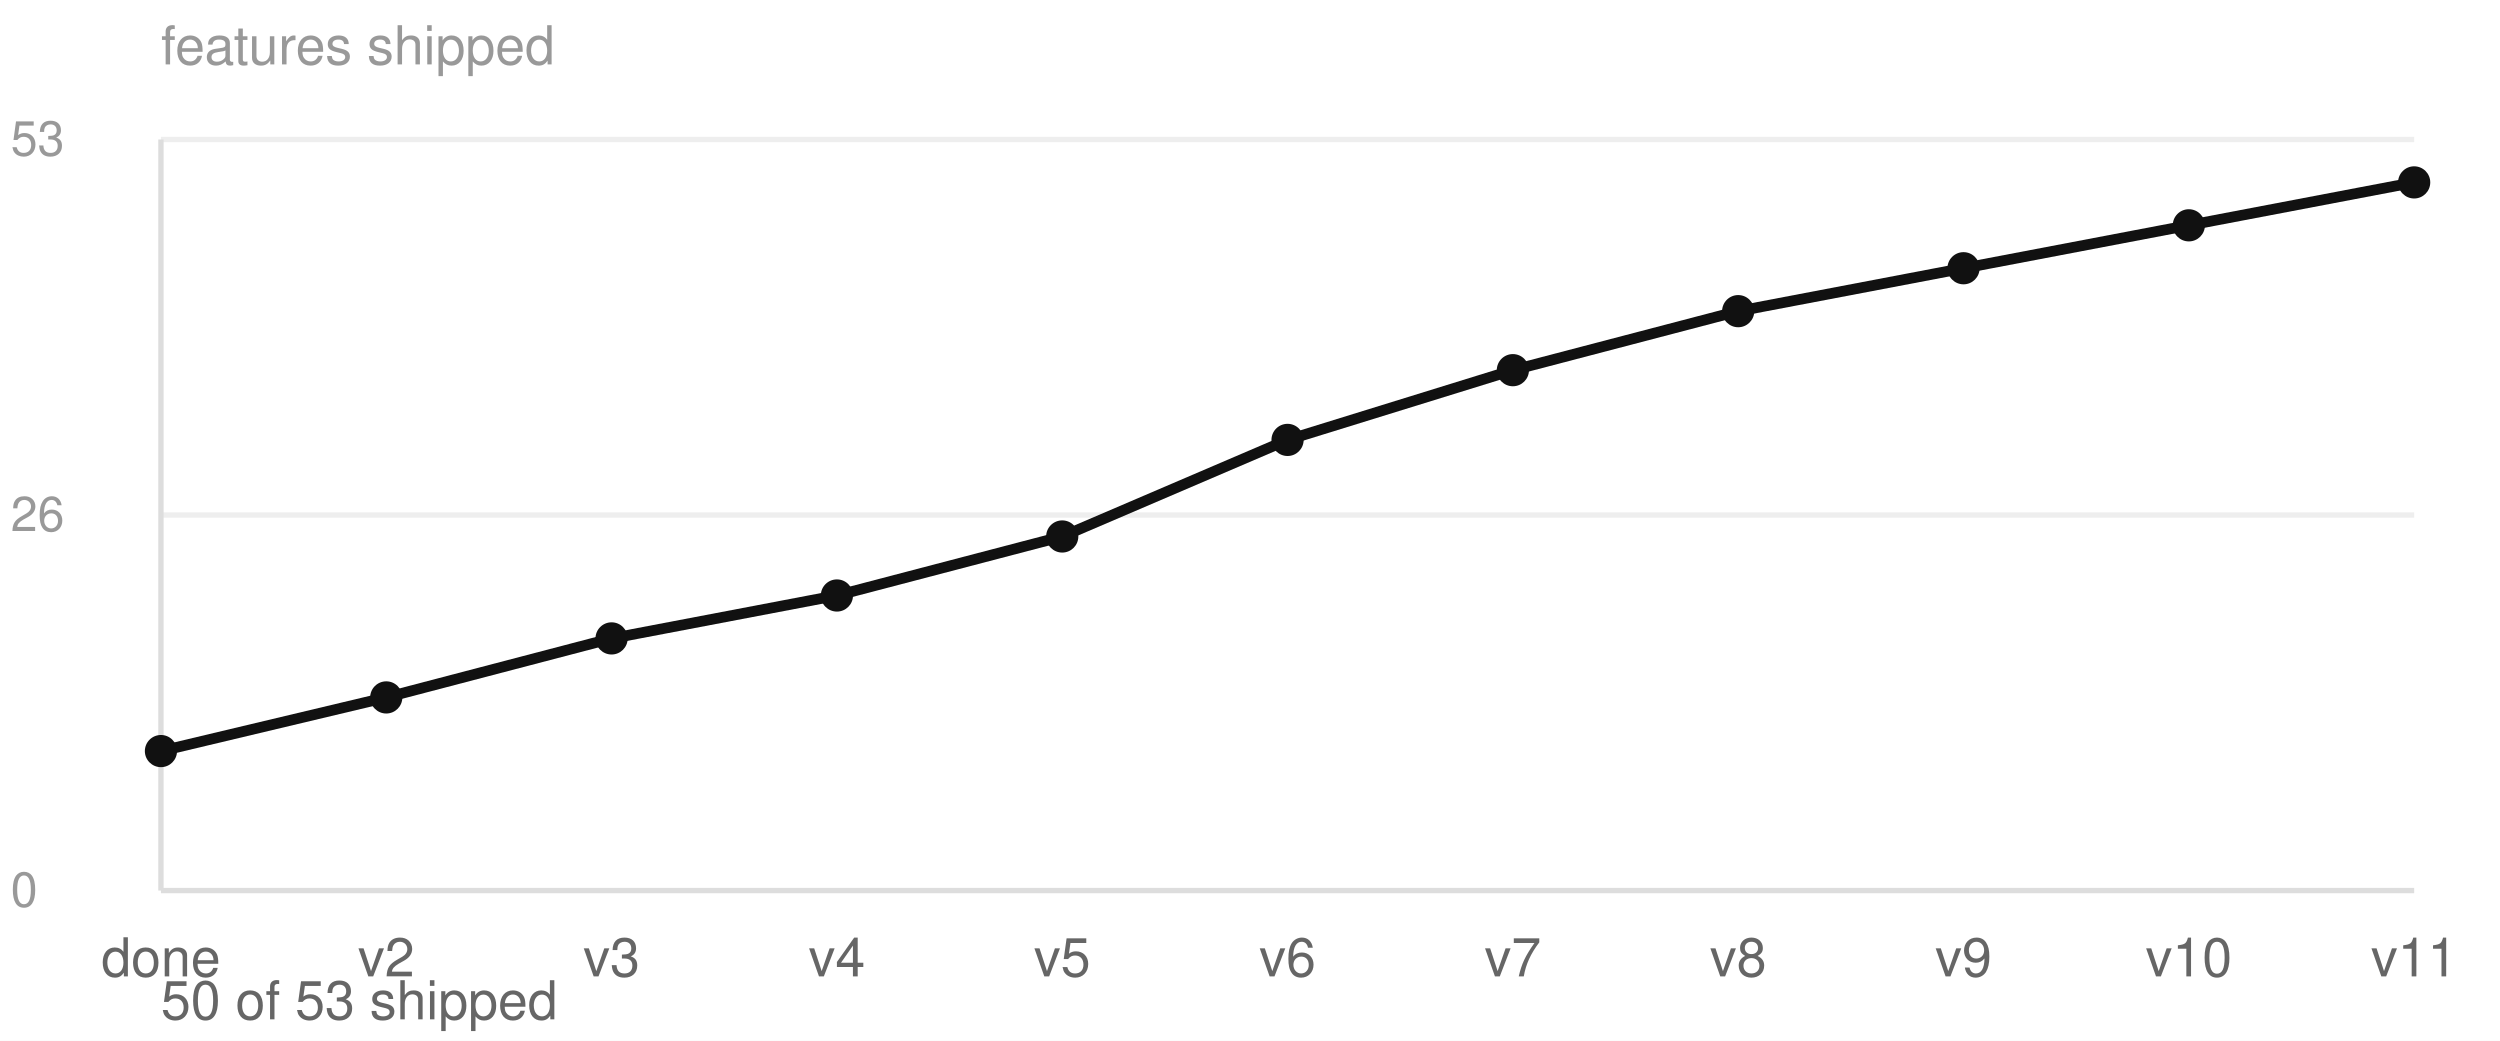
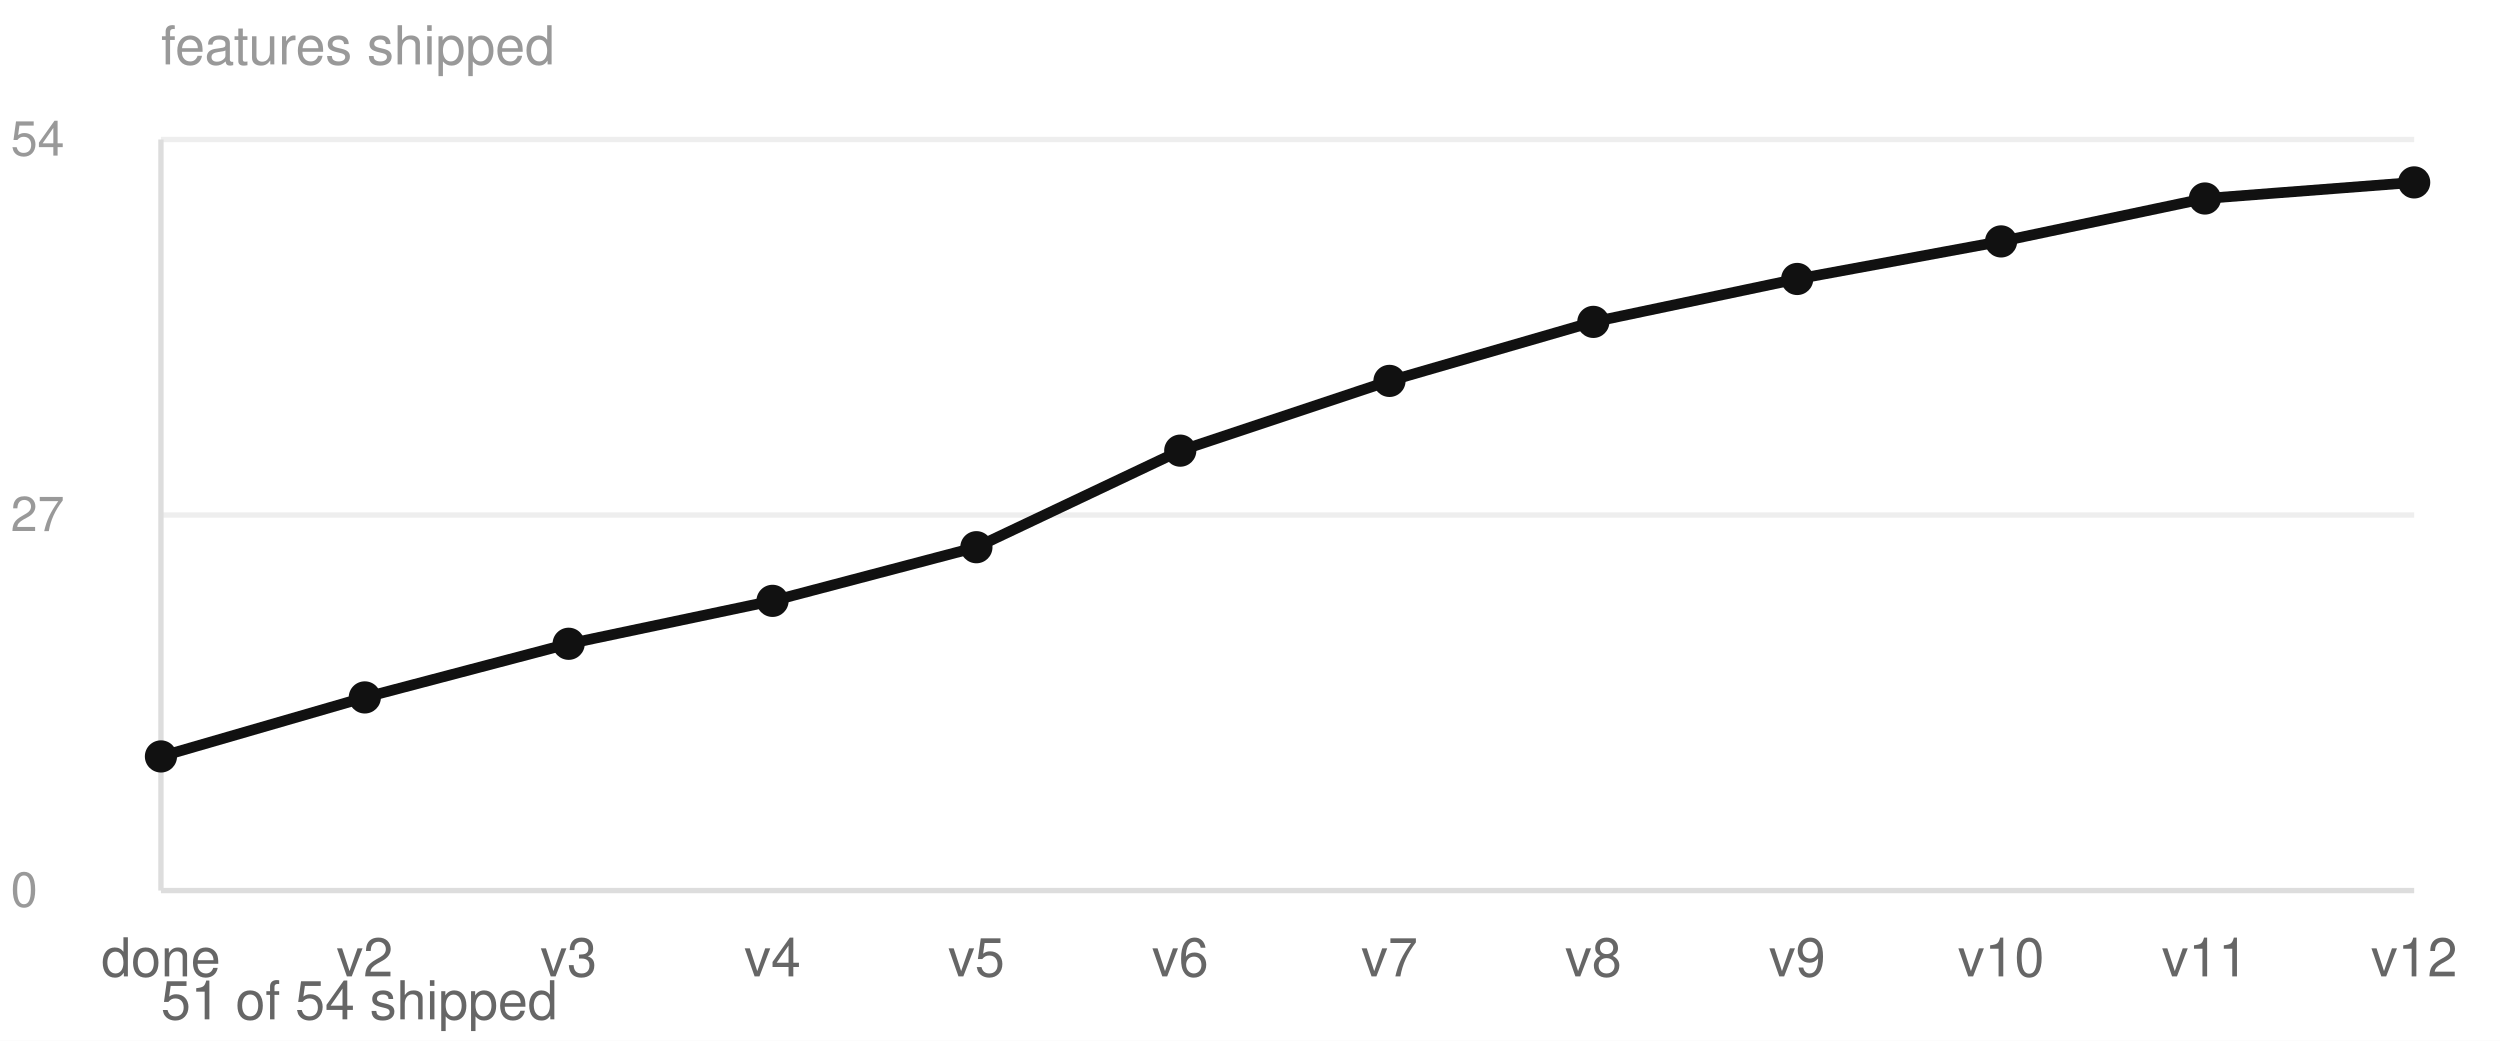
<svg xmlns="http://www.w3.org/2000/svg" width="466" height="194" viewBox="0 0 466 194">
  <rect width="100%" height="100%" fill="#ffffff" />
  <text x="30" y="12" font-family="-apple-system,Helvetica,Arial,sans-serif" font-size="10" fill="#999">features shipped</text>
  <line x1="30" y1="26" x2="450" y2="26" stroke="#eee" />
-   <text x="2" y="29" font-family="-apple-system,Helvetica,Arial,sans-serif" font-size="9" fill="#999">53</text>
+   <text x="2" y="29" font-family="-apple-system,Helvetica,Arial,sans-serif" font-size="9" fill="#999">54</text>
  <line x1="30" y1="96" x2="450" y2="96" stroke="#eee" />
-   <text x="2" y="99" font-family="-apple-system,Helvetica,Arial,sans-serif" font-size="9" fill="#999">26</text>
+   <text x="2" y="99" font-family="-apple-system,Helvetica,Arial,sans-serif" font-size="9" fill="#999">27</text>
  <line x1="30" y1="26" x2="30" y2="166" stroke="#ddd" />
  <line x1="30" y1="166" x2="450" y2="166" stroke="#ddd" />
  <text x="2" y="169" font-family="-apple-system,Helvetica,Arial,sans-serif" font-size="9" fill="#999">0</text>
-   <polyline points="30,140 72,130 114,119 156,111 198,100 240,82 282,69 324,58 366,50 408,42 450,34 " fill="none" stroke="#111" stroke-width="2" />
-   <circle cx="30" cy="140" r="3" fill="#111" />
-   <circle cx="72" cy="130" r="3" fill="#111" />
-   <circle cx="114" cy="119" r="3" fill="#111" />
-   <circle cx="156" cy="111" r="3" fill="#111" />
-   <circle cx="198" cy="100" r="3" fill="#111" />
-   <circle cx="240" cy="82" r="3" fill="#111" />
-   <circle cx="282" cy="69" r="3" fill="#111" />
-   <circle cx="324" cy="58" r="3" fill="#111" />
-   <circle cx="366" cy="50" r="3" fill="#111" />
-   <circle cx="408" cy="42" r="3" fill="#111" />
+   <polyline points="30,141 68,130 106,120 144,112 182,102 220,84 259,71 297,60 335,52 373,45 411,37 450,34 " fill="none" stroke="#111" stroke-width="2" />
+   <circle cx="30" cy="141" r="3" fill="#111" />
+   <circle cx="68" cy="130" r="3" fill="#111" />
+   <circle cx="106" cy="120" r="3" fill="#111" />
+   <circle cx="144" cy="112" r="3" fill="#111" />
+   <circle cx="182" cy="102" r="3" fill="#111" />
+   <circle cx="220" cy="84" r="3" fill="#111" />
+   <circle cx="259" cy="71" r="3" fill="#111" />
+   <circle cx="297" cy="60" r="3" fill="#111" />
+   <circle cx="335" cy="52" r="3" fill="#111" />
+   <circle cx="373" cy="45" r="3" fill="#111" />
+   <circle cx="411" cy="37" r="3" fill="#111" />
  <circle cx="450" cy="34" r="3" fill="#111" />
  <text x="30" y="182" font-family="-apple-system,Helvetica,Arial,sans-serif" font-size="10" fill="#666" text-anchor="middle">done</text>
-   <text x="72" y="182" font-family="-apple-system,Helvetica,Arial,sans-serif" font-size="10" fill="#666" text-anchor="middle">v2</text>
-   <text x="114" y="182" font-family="-apple-system,Helvetica,Arial,sans-serif" font-size="10" fill="#666" text-anchor="middle">v3</text>
-   <text x="156" y="182" font-family="-apple-system,Helvetica,Arial,sans-serif" font-size="10" fill="#666" text-anchor="middle">v4</text>
-   <text x="198" y="182" font-family="-apple-system,Helvetica,Arial,sans-serif" font-size="10" fill="#666" text-anchor="middle">v5</text>
-   <text x="240" y="182" font-family="-apple-system,Helvetica,Arial,sans-serif" font-size="10" fill="#666" text-anchor="middle">v6</text>
-   <text x="282" y="182" font-family="-apple-system,Helvetica,Arial,sans-serif" font-size="10" fill="#666" text-anchor="middle">v7</text>
-   <text x="324" y="182" font-family="-apple-system,Helvetica,Arial,sans-serif" font-size="10" fill="#666" text-anchor="middle">v8</text>
-   <text x="366" y="182" font-family="-apple-system,Helvetica,Arial,sans-serif" font-size="10" fill="#666" text-anchor="middle">v9</text>
-   <text x="408" y="182" font-family="-apple-system,Helvetica,Arial,sans-serif" font-size="10" fill="#666" text-anchor="middle">v10</text>
-   <text x="450" y="182" font-family="-apple-system,Helvetica,Arial,sans-serif" font-size="10" fill="#666" text-anchor="middle">v11</text>
-   <text x="30" y="190" font-family="-apple-system,Helvetica,Arial,sans-serif" font-size="10" fill="#666">50 of 53 shipped</text>
+   <text x="68" y="182" font-family="-apple-system,Helvetica,Arial,sans-serif" font-size="10" fill="#666" text-anchor="middle">v2</text>
+   <text x="106" y="182" font-family="-apple-system,Helvetica,Arial,sans-serif" font-size="10" fill="#666" text-anchor="middle">v3</text>
+   <text x="144" y="182" font-family="-apple-system,Helvetica,Arial,sans-serif" font-size="10" fill="#666" text-anchor="middle">v4</text>
+   <text x="182" y="182" font-family="-apple-system,Helvetica,Arial,sans-serif" font-size="10" fill="#666" text-anchor="middle">v5</text>
+   <text x="220" y="182" font-family="-apple-system,Helvetica,Arial,sans-serif" font-size="10" fill="#666" text-anchor="middle">v6</text>
+   <text x="259" y="182" font-family="-apple-system,Helvetica,Arial,sans-serif" font-size="10" fill="#666" text-anchor="middle">v7</text>
+   <text x="297" y="182" font-family="-apple-system,Helvetica,Arial,sans-serif" font-size="10" fill="#666" text-anchor="middle">v8</text>
+   <text x="335" y="182" font-family="-apple-system,Helvetica,Arial,sans-serif" font-size="10" fill="#666" text-anchor="middle">v9</text>
+   <text x="373" y="182" font-family="-apple-system,Helvetica,Arial,sans-serif" font-size="10" fill="#666" text-anchor="middle">v10</text>
+   <text x="411" y="182" font-family="-apple-system,Helvetica,Arial,sans-serif" font-size="10" fill="#666" text-anchor="middle">v11</text>
+   <text x="450" y="182" font-family="-apple-system,Helvetica,Arial,sans-serif" font-size="10" fill="#666" text-anchor="middle">v12</text>
+   <text x="30" y="190" font-family="-apple-system,Helvetica,Arial,sans-serif" font-size="10" fill="#666">51 of 54 shipped</text>
</svg>
